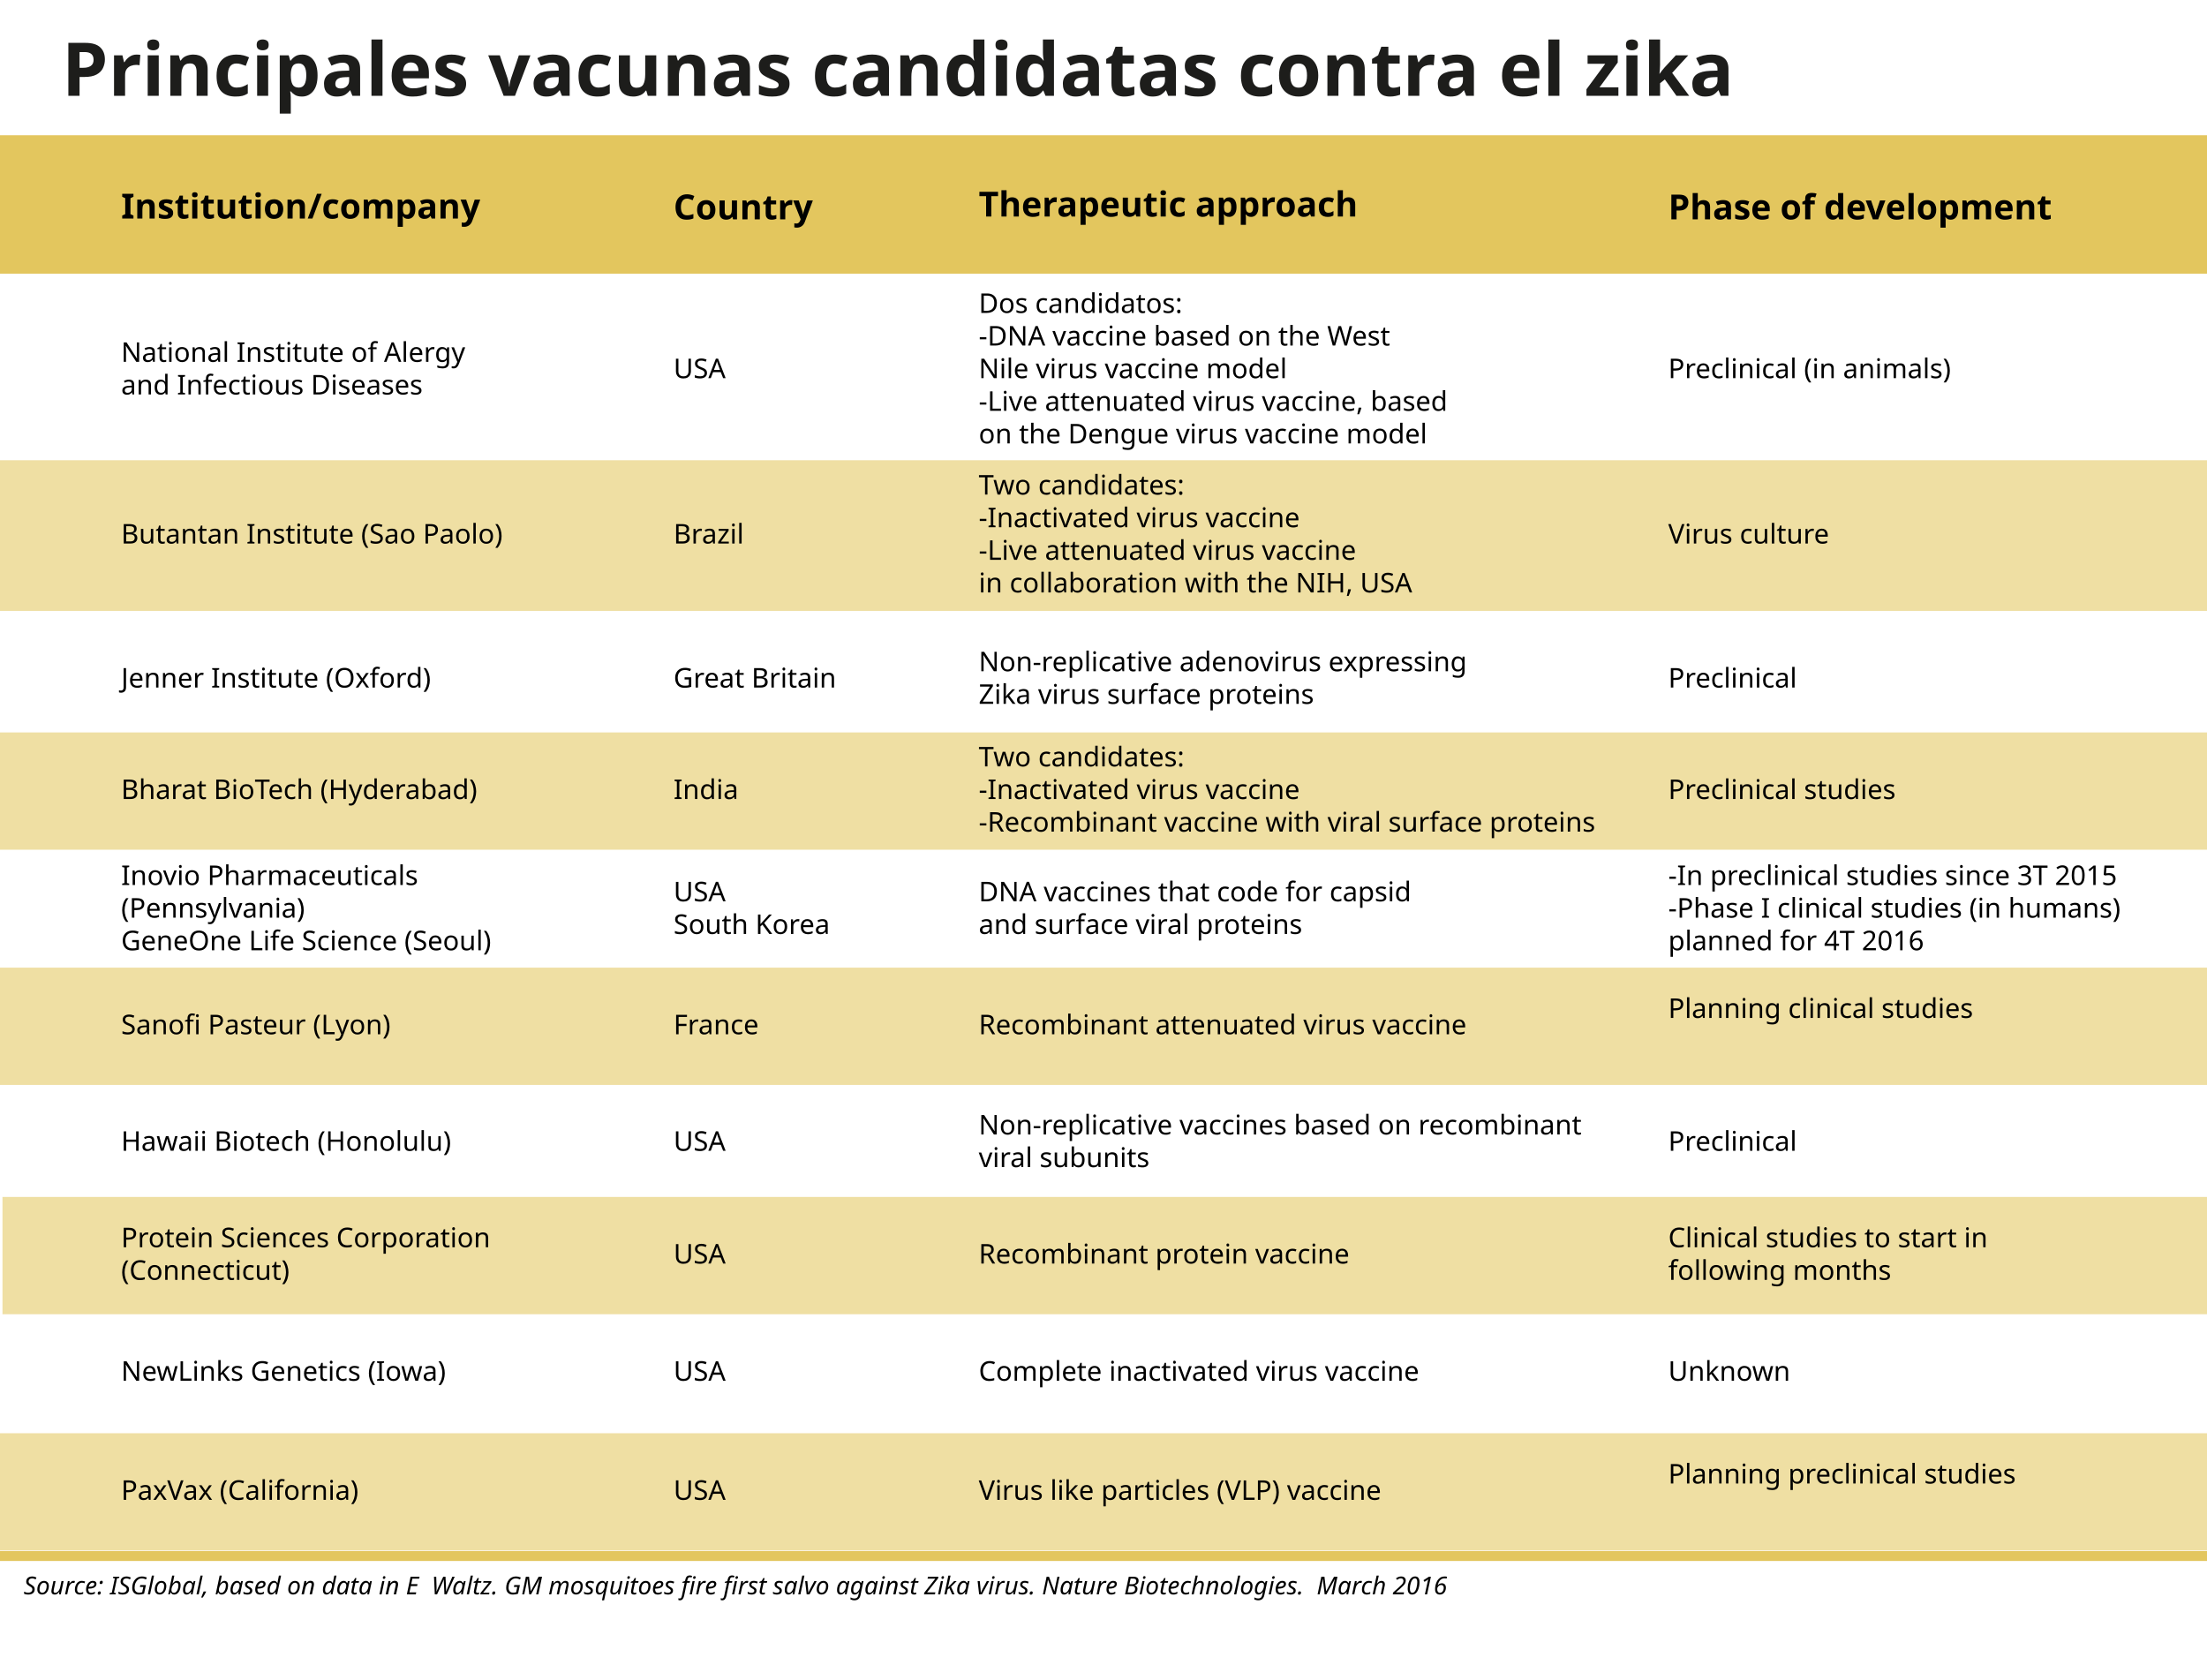
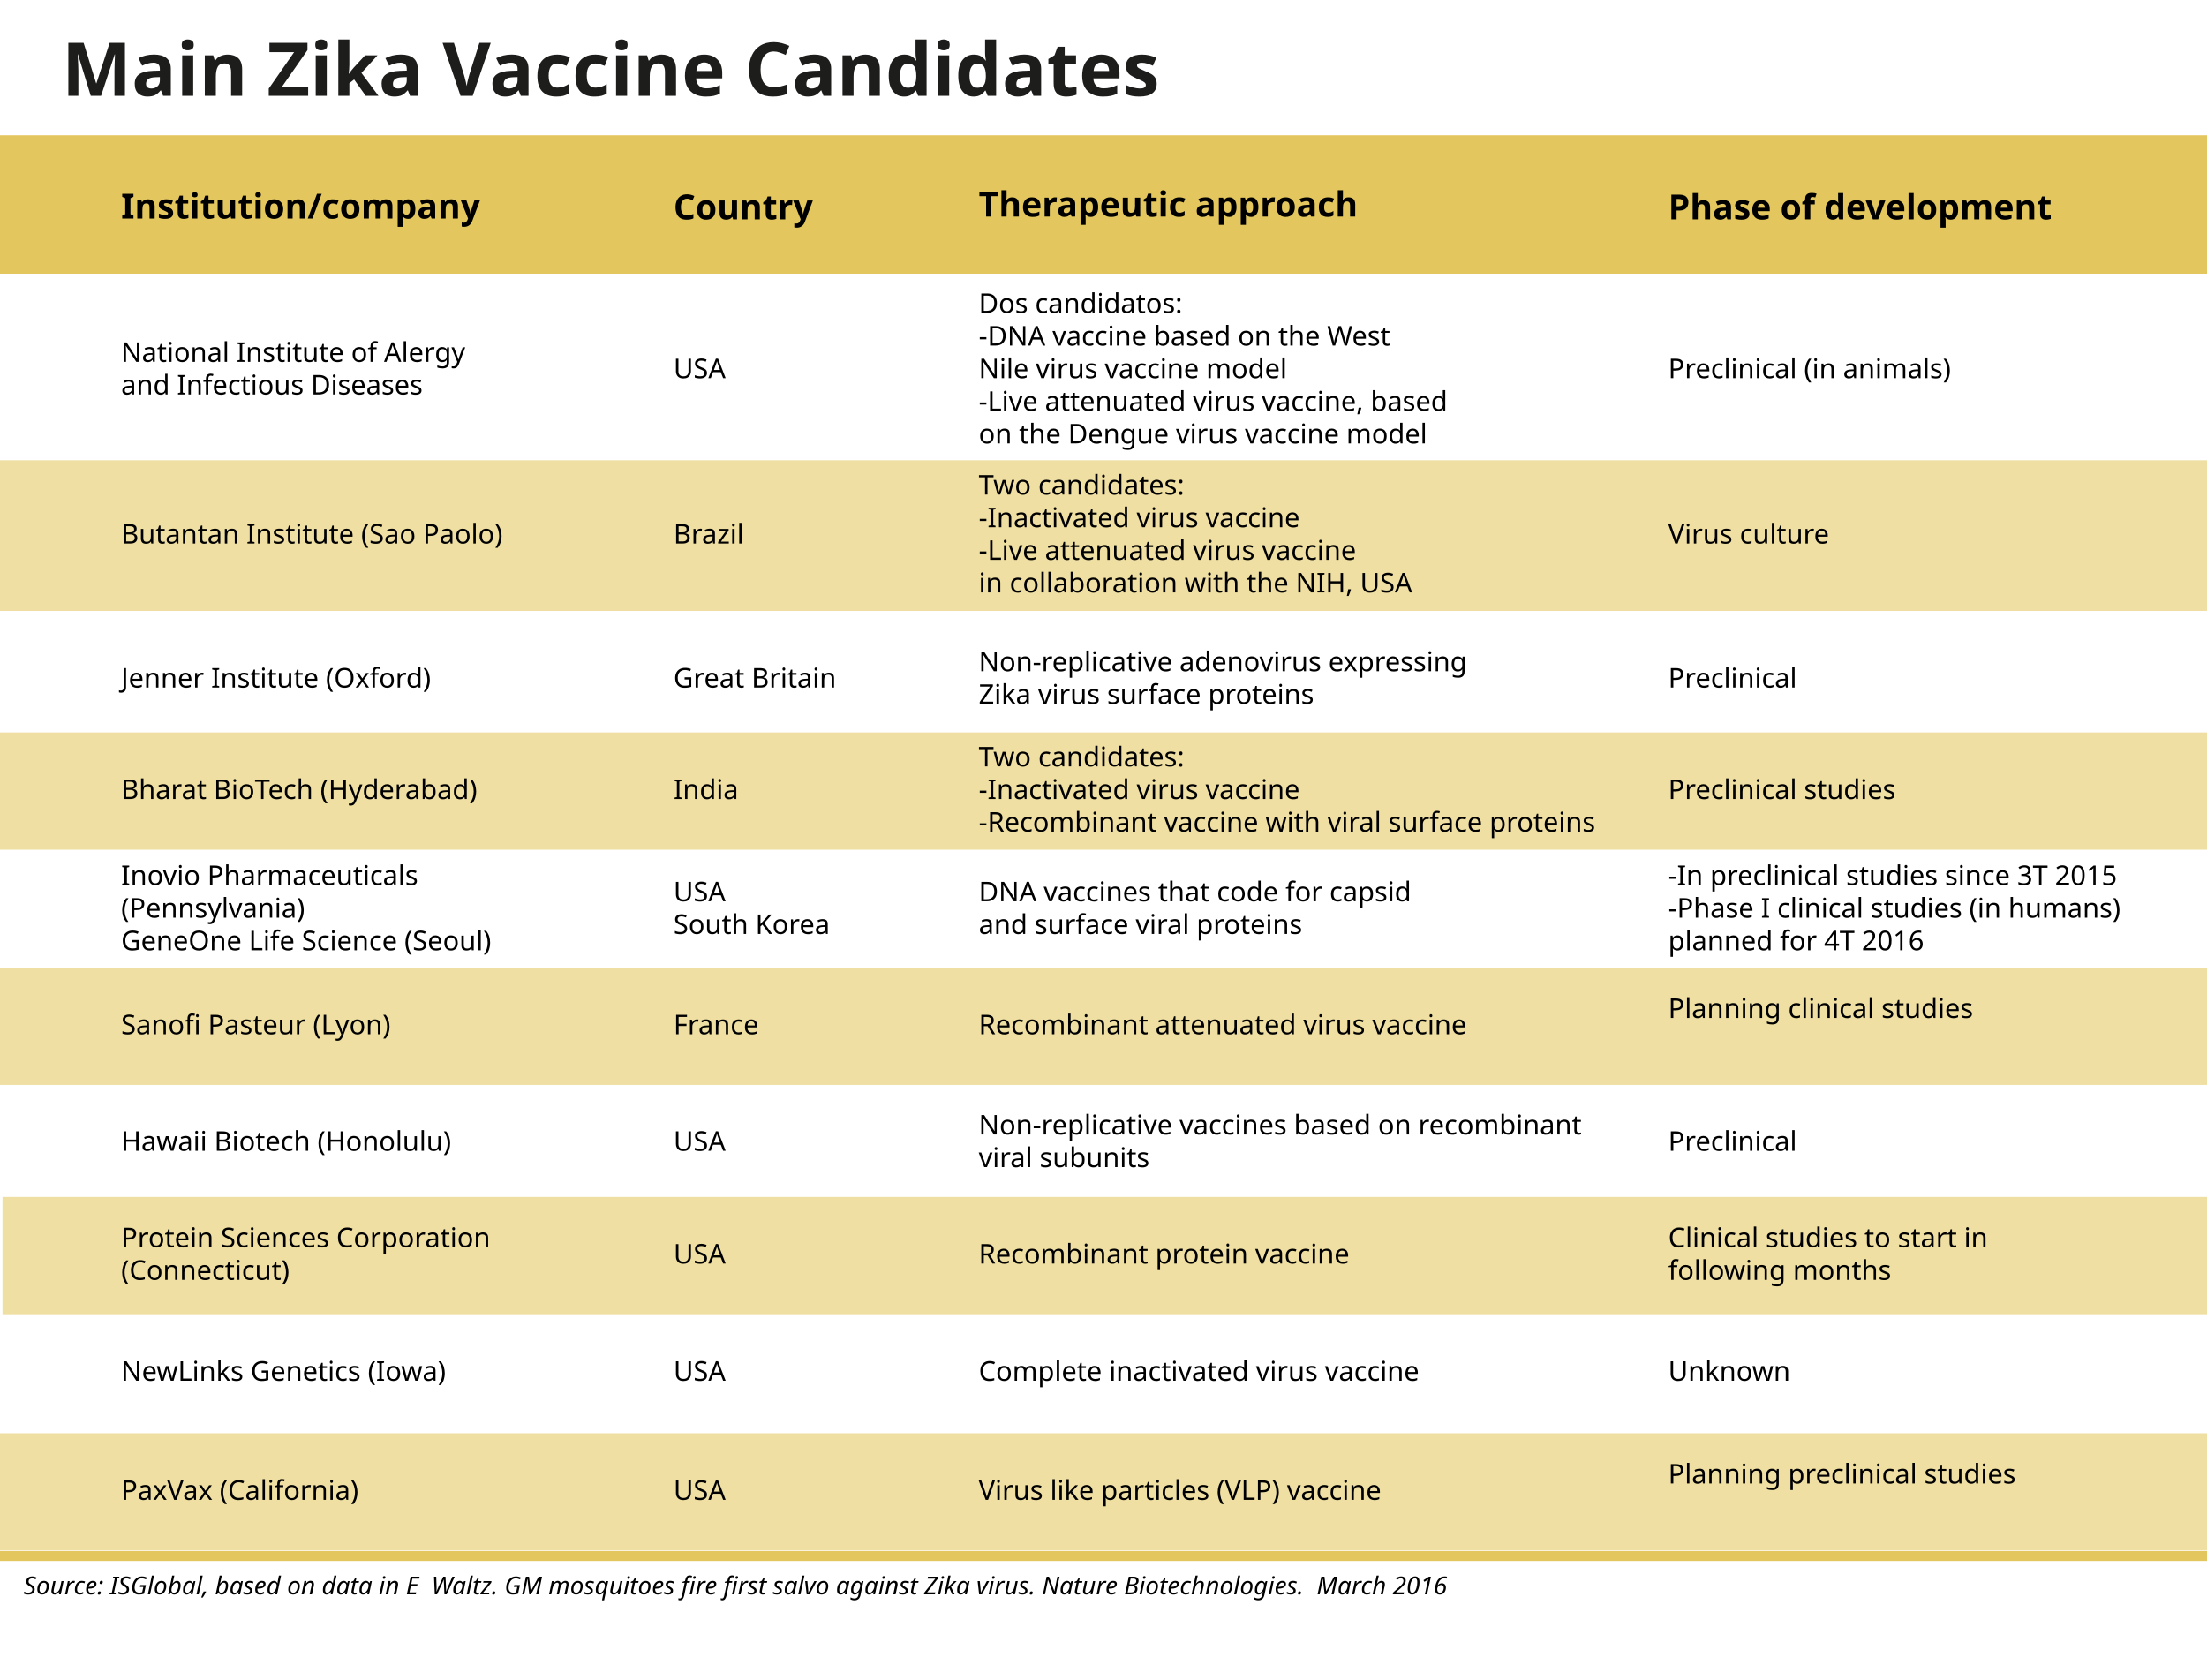
<svg xmlns="http://www.w3.org/2000/svg" version="1.1" id="Capa_1" x="0px" y="0px" width="893px" height="679.5px" viewBox="0 0 893 679.5" enable-background="new 0 0 893 679.5" xml:space="preserve">
  <rect y="186.219" opacity="0.4" fill="#D7AE1A" width="893" height="60.953" />
  <rect x="23.277" y="-9.553" fill="none" width="438.723" height="43.341" />
-   <text class="title" transform="matrix(1 0 0 1 24.9585 38.7676)" fill="#1D1D1B" font-family="Robot" font-weight="700" font-size="30">Principales vacunas candidatas contra el zika</text>
+   <text class="title" transform="matrix(1 0 0 1 24.9585 38.7676)" fill="#1D1D1B" font-family="Robot" font-weight="700" font-size="30">Main Zika Vaccine Candidates</text>
  <path d="M72.018,205.271" />
  <rect y="54.73" opacity="0.7" fill="#D7AE1A" width="893" height="56" />
  <text transform="matrix(1 0 0 1 49 88.416)" font-family="Robot" font-weight="700" font-size="14">Institution/company</text>
  <text transform="matrix(1 0 0 1 272.5161 88.749)" font-family="Robot" font-weight="700" font-size="14">Country</text>
  <text transform="matrix(1 0 0 1 396 87.6152)" font-family="Robot" font-weight="700" font-size="14">Therapeutic approach</text>
  <text transform="matrix(1 0 0 1 675 88.749)" font-family="Robot" font-weight="700" font-size="14">Phase of development</text>
  <text class="r1" transform="matrix(1 0 0 1 48.9995 146.4092)">
    <tspan x="0" y="0" font-family="Robot" font-size="11">National Institute of Alergy </tspan>
    <tspan x="0" y="13.2" font-family="Robot" font-size="11">and Infectious Diseases</tspan>
  </text>
  <text class="r1" transform="matrix(1 0 0 1 272.5161 153.0088)" font-family="Robot" font-size="11">USA</text>
  <text class="r1" textLength="800" transform="matrix(1 0 0 1 396 126.6094)">
    <tspan x="0" y="0" font-family="Robot" font-size="11">Dos candidatos:</tspan>
    <tspan x="0" y="13.2" font-family="Robot" font-size="11">-DNA vaccine based on the West</tspan>
    <tspan x="0" y="26.4" font-family="Robot" font-size="11">Nile virus vaccine model</tspan>
    <tspan x="0" y="39.6" font-family="Robot" font-size="11">-Live attenuated virus vaccine, based </tspan>
    <tspan x="0" y="52.8" font-family="Robot" font-size="11">on the Dengue virus vaccine model </tspan>
  </text>
  <text class="r1" transform="matrix(1 0 0 1 675 153.0088)" font-family="Robot" font-size="11">Preclinical (in animals)</text>
  <text class="r6" transform="matrix(1 0 0 1 675 465.625)" font-family="Robot" font-size="11">Preclinical</text>
  <text class="r3" transform="matrix(1 0 0 1 675 278.1865)" font-family="Robot" font-size="11">Preclinical</text>
  <text class="r2" transform="matrix(1 0 0 1 48.9995 219.9102)" font-family="Robot" font-size="11">Butantan Institute (Sao Paolo)</text>
  <text class="r2" transform="matrix(1 0 0 1 272.5161 219.9102)" font-family="Robot" font-size="11">Brazil</text>
  <text class="r2" transform="matrix(1 0 0 1 396 200.1104)">
    <tspan x="0" y="0" font-family="Robot" font-size="11">Two candidates:</tspan>
    <tspan x="0" y="13.2" font-family="Robot" font-size="11">-Inactivated virus vaccine</tspan>
    <tspan x="0" y="26.4" font-family="Robot" font-size="11">-Live attenuated virus vaccine</tspan>
    <tspan x="0" y="39.6" font-family="Robot" font-size="11">in collaboration with the NIH, USA</tspan>
  </text>
  <text class="r2" transform="matrix(1 0 0 1 675 219.9102)" font-family="Robot" font-size="11">Virus culture</text>
  <rect y="627.594" opacity="0.7" fill="#D7AE1A" width="893" height="4" />
  <rect y="391.521" opacity="0.4" fill="#D7AE1A" width="893" height="47.457" />
  <rect x="1" y="484.297" opacity="0.4" fill="#D7AE1A" width="893" height="47.457" />
  <rect x="9.565" y="788.68" opacity="0.4" fill="#D7AE1A" width="893" height="47.457" />
  <rect y="579.905" opacity="0.4" fill="#D7AE1A" width="893" height="47.457" />
  <rect y="296.352" opacity="0.4" fill="#D7AE1A" width="893" height="47.457" />
  <text class="r3" transform="matrix(1 0 0 1 48.999 278.1865)" font-family="Robot" font-size="11">Jenner Institute (Oxford)</text>
  <text class="r3" transform="matrix(1 0 0 1 272.5161 278.1865)" font-family="Robot" font-size="11">Great Britain</text>
  <text class="r3" textLength="400" transform="matrix(1 0 0 1 396 271.5869)">
    <tspan x="0" y="0" font-family="Robot" font-size="11">Non-replicative adenovirus expressing </tspan>
    <tspan x="0" y="13.2" font-family="Robot" font-size="11">Zika virus surface proteins</tspan>
  </text>
  <text class="r4" transform="matrix(1 0 0 1 48.9985 323.2939)" font-family="Robot" font-size="11">Bharat BioTech (Hyderabad)</text>
  <text class="r4" transform="matrix(1 0 0 1 272.5161 323.2939)" font-family="Robot" font-size="11">India</text>
  <text class="r4" transform="matrix(1 0 0 1 675 323.2949)" font-family="Robot" font-size="11">Preclinical studies</text>
  <text class="r4" textLength="500" transform="matrix(1 0 0 1 396 310.0947)">
    <tspan x="0" y="0" font-family="Robot" font-size="11">Two candidates:</tspan>
    <tspan x="0" y="13.2" font-family="Robot" font-size="11">-Inactivated virus vaccine</tspan>
    <tspan x="0" y="26.399" font-family="Robot" font-size="11">-Recombinant vaccine with viral surface proteins</tspan>
  </text>
  <text class="r5" transform="matrix(1 0 0 1 48.998 358.0859)">
    <tspan x="0" y="0" font-family="Robot" font-size="11">Inovio Pharmaceuticals </tspan>
    <tspan x="0" y="13.2" font-family="Robot" font-size="11">(Pennsylvania) </tspan>
    <tspan x="0" y="26.4" font-family="Robot" font-size="11">GeneOne Life Science (Seoul)</tspan>
  </text>
  <text class="r5" transform="matrix(1 0 0 1 272.5161 364.6865)">
    <tspan x="0" y="0" font-family="Robot" font-size="11">USA</tspan>
    <tspan x="0" y="13.2" font-family="Robot" font-size="11">South Korea</tspan>
  </text>
  <text class="r5" textLength="400" transform="matrix(1 0 0 1 396 364.6855)">
    <tspan x="0" y="0" font-family="Robot" font-size="11">DNA vaccines that code for capsid </tspan>
    <tspan x="0" y="13.2" font-family="Robot" font-size="11">and surface viral proteins</tspan>
  </text>
  <text class="r5" textLength="550" transform="matrix(1 0 0 1 675 358.0859)">
    <tspan x="0" y="0" font-family="Robot" font-size="11">-In preclinical studies since 3T 2015</tspan>
    <tspan x="0" y="13.2" font-family="Robot" font-size="11">-Phase I clinical studies (in humans) </tspan>
    <tspan x="0" y="26.4" font-family="Robot" font-size="11">planned for 4T 2016</tspan>
  </text>
  <text class="r10" transform="matrix(1 0 0 1 48.998 418.4648)" font-family="Robot" font-size="11">Sanofi Pasteur (Lyon)</text>
  <text class="r6" transform="matrix(1 0 0 1 48.998 465.625)" font-family="Robot" font-size="11">Hawaii Biotech (Honolulu)</text>
  <text class="r7" transform="matrix(1 0 0 1 49 504.6406)">
    <tspan x="0" y="0" font-family="Robot" font-size="11">Protein Sciences Corporation </tspan>
    <tspan x="0" y="13.2" font-family="Robot" font-size="11">(Connecticut)</tspan>
  </text>
  <text class="r8" transform="matrix(1 0 0 1 48.998 558.665)" font-family="Robot" font-size="11">NewLinks Genetics (Iowa)</text>
  <text class="r9" transform="matrix(1 0 0 1 48.998 606.8477)" font-family="Robot" font-size="11">PaxVax (California)</text>
  <text class="r6" transform="matrix(1 0 0 1 272.5161 465.625)" font-family="Robot" font-size="11">USA</text>
  <text class="r7" transform="matrix(1 0 0 1 272.5161 511.2402)" font-family="Robot" font-size="11">USA</text>
  <text class="r8" transform="matrix(1 0 0 1 272.5161 558.665)" font-family="Robot" font-size="11">USA</text>
  <text class="r9" transform="matrix(1 0 0 1 272.5161 606.8477)" font-family="Robot" font-size="11">USA</text>
  <text class="r10" transform="matrix(1 0 0 1 272.5161 418.4648)" font-family="Robot" font-size="11">France</text>
  <text class="r10" transform="matrix(1 0 0 1 396 418.4648)" font-family="Robot" font-size="11">Recombinant attenuated virus vaccine</text>
  <text class="r6" textLength="360" transform="matrix(1 0 0 1 396 459.0244)">
    <tspan x="0" y="0" font-family="Robot" font-size="11">Non-replicative vaccines based on recombinant </tspan>
    <tspan x="0" y="13.2" font-family="Robot" font-size="11">viral subunits</tspan>
  </text>
  <text class="r7" textLength="300" transform="matrix(1 0 0 1 675 504.6406)">
    <tspan x="0" y="0" font-family="Robot" font-size="11">Clinical studies to start in </tspan>
    <tspan x="0" y="13.2" font-family="Robot" font-size="11">following months</tspan>
  </text>
  <text class="r7" transform="matrix(1 0 0 1 396 511.2402)" font-family="Robot" font-size="11">Recombinant protein vaccine</text>
  <text class="r8" transform="matrix(1 0 0 1 675 558.665)" font-family="Robot" font-size="11">Unknown</text>
  <text class="r8" transform="matrix(1 0 0 1 396 558.666)" font-family="Robot" font-size="11">Complete inactivated virus vaccine</text>
  <text class="r9" transform="matrix(1 0 0 1 675 600.248)">
    <tspan x="0" y="0" font-family="Robot" font-size="11">Planning preclinical studies</tspan>
    <tspan x="0" y="13.2" font-family="Robot" font-size="11" />
  </text>
  <text class="r9" transform="matrix(1 0 0 1 396 606.8486)" font-family="Robot" font-size="11">Virus like particles (VLP) vaccine</text>
  <text class="r10" transform="matrix(1 0 0 1 675 411.8643)">
    <tspan x="0" y="0" font-family="Robot" font-size="11">Planning clinical studies </tspan>
  </text>
  <text transform="matrix(1 0 0 1 9.5654 645.0947)" font-family="Robot" font-style="italic" font-size="10">Source: ISGlobal, based on data in E  Waltz. GM mosquitoes fire first salvo against Zika virus. Nature Biotechnologies.  March 2016</text>
  <rect x="461" y="454.5" fill="none" width="4" height="16" />
</svg>
